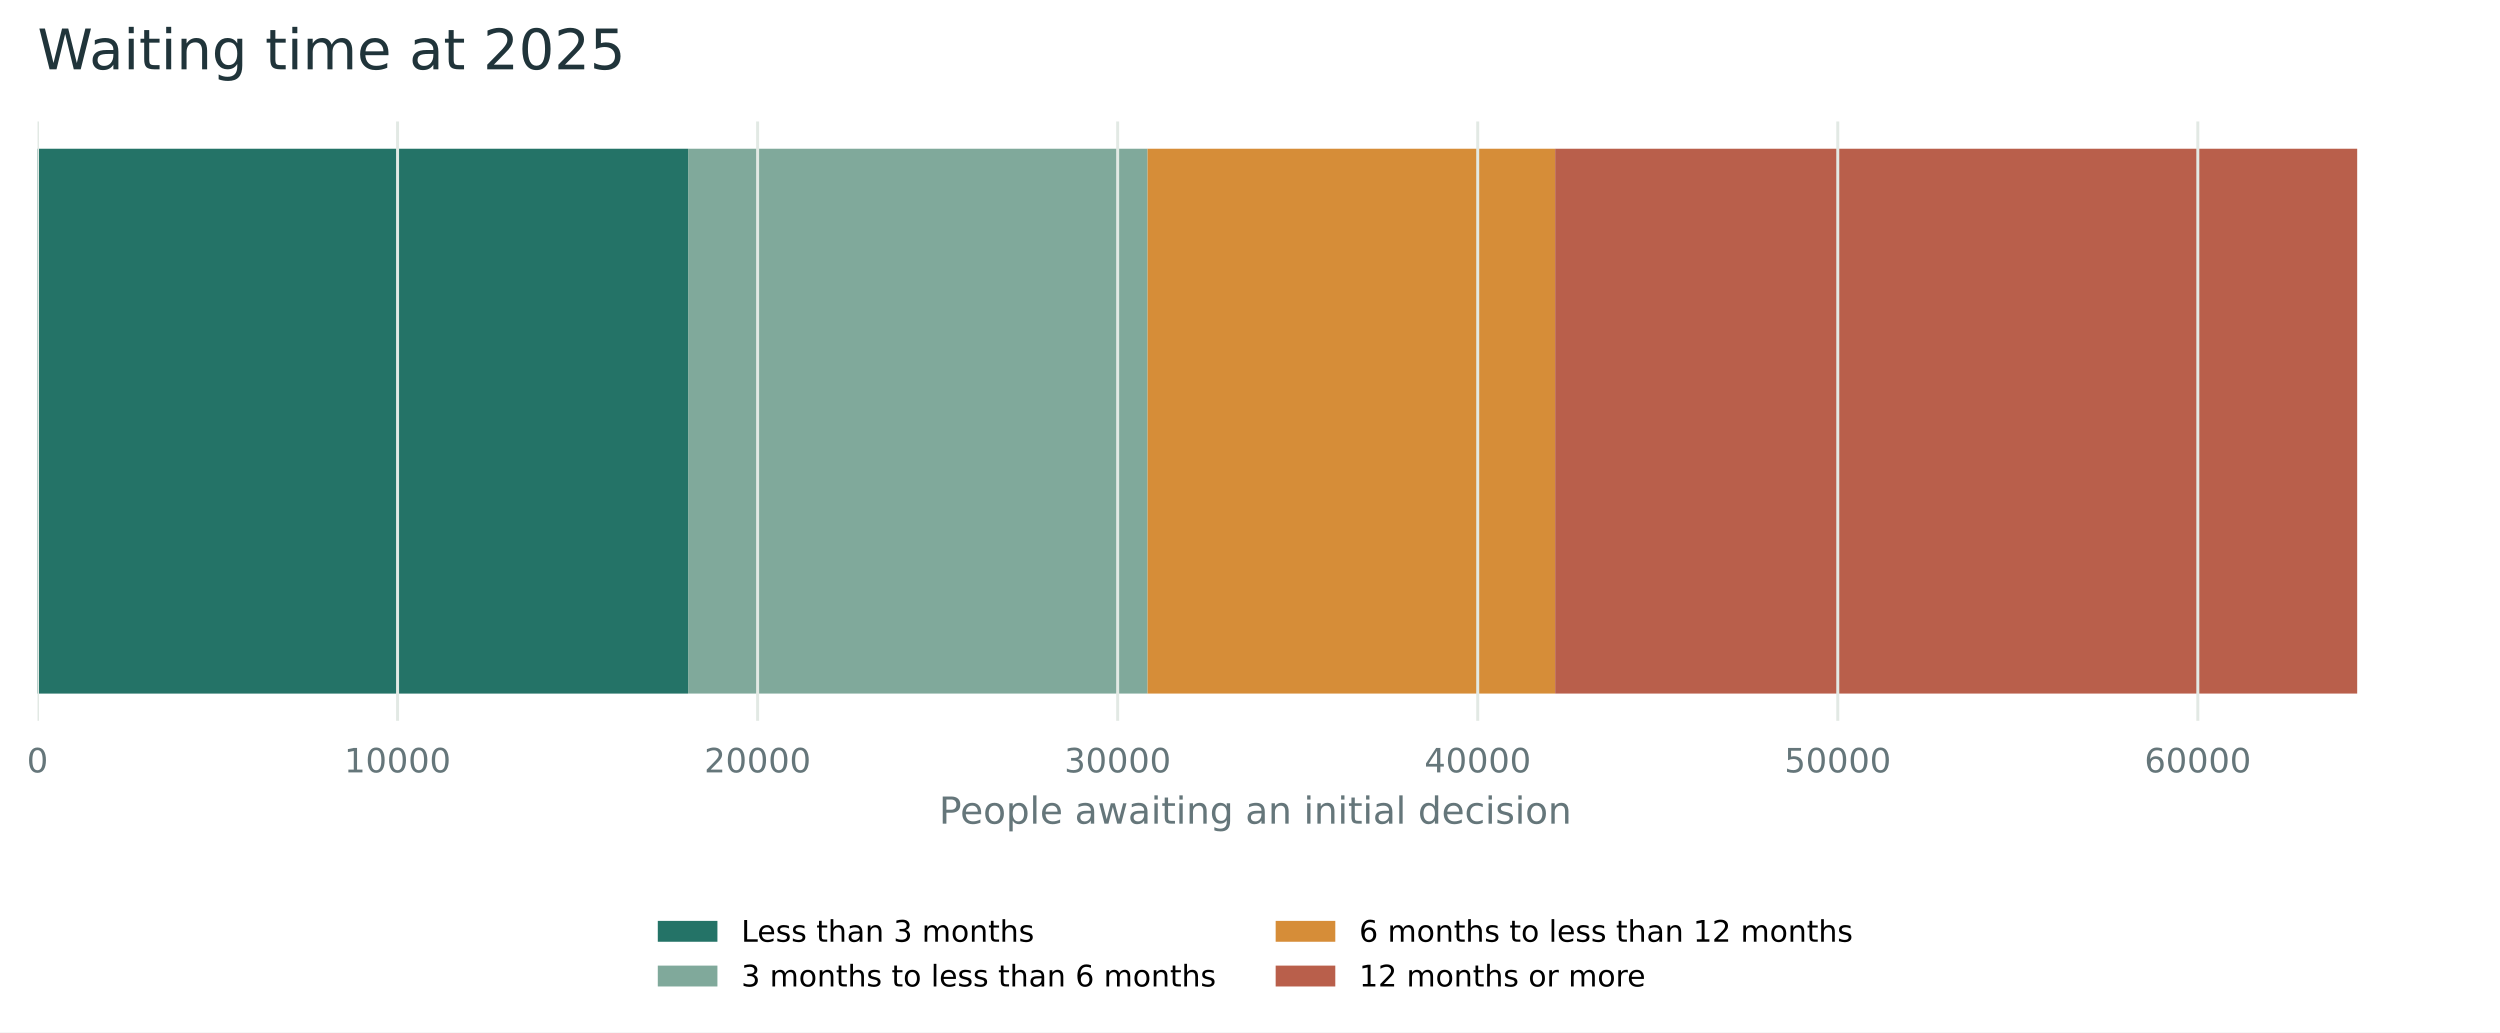
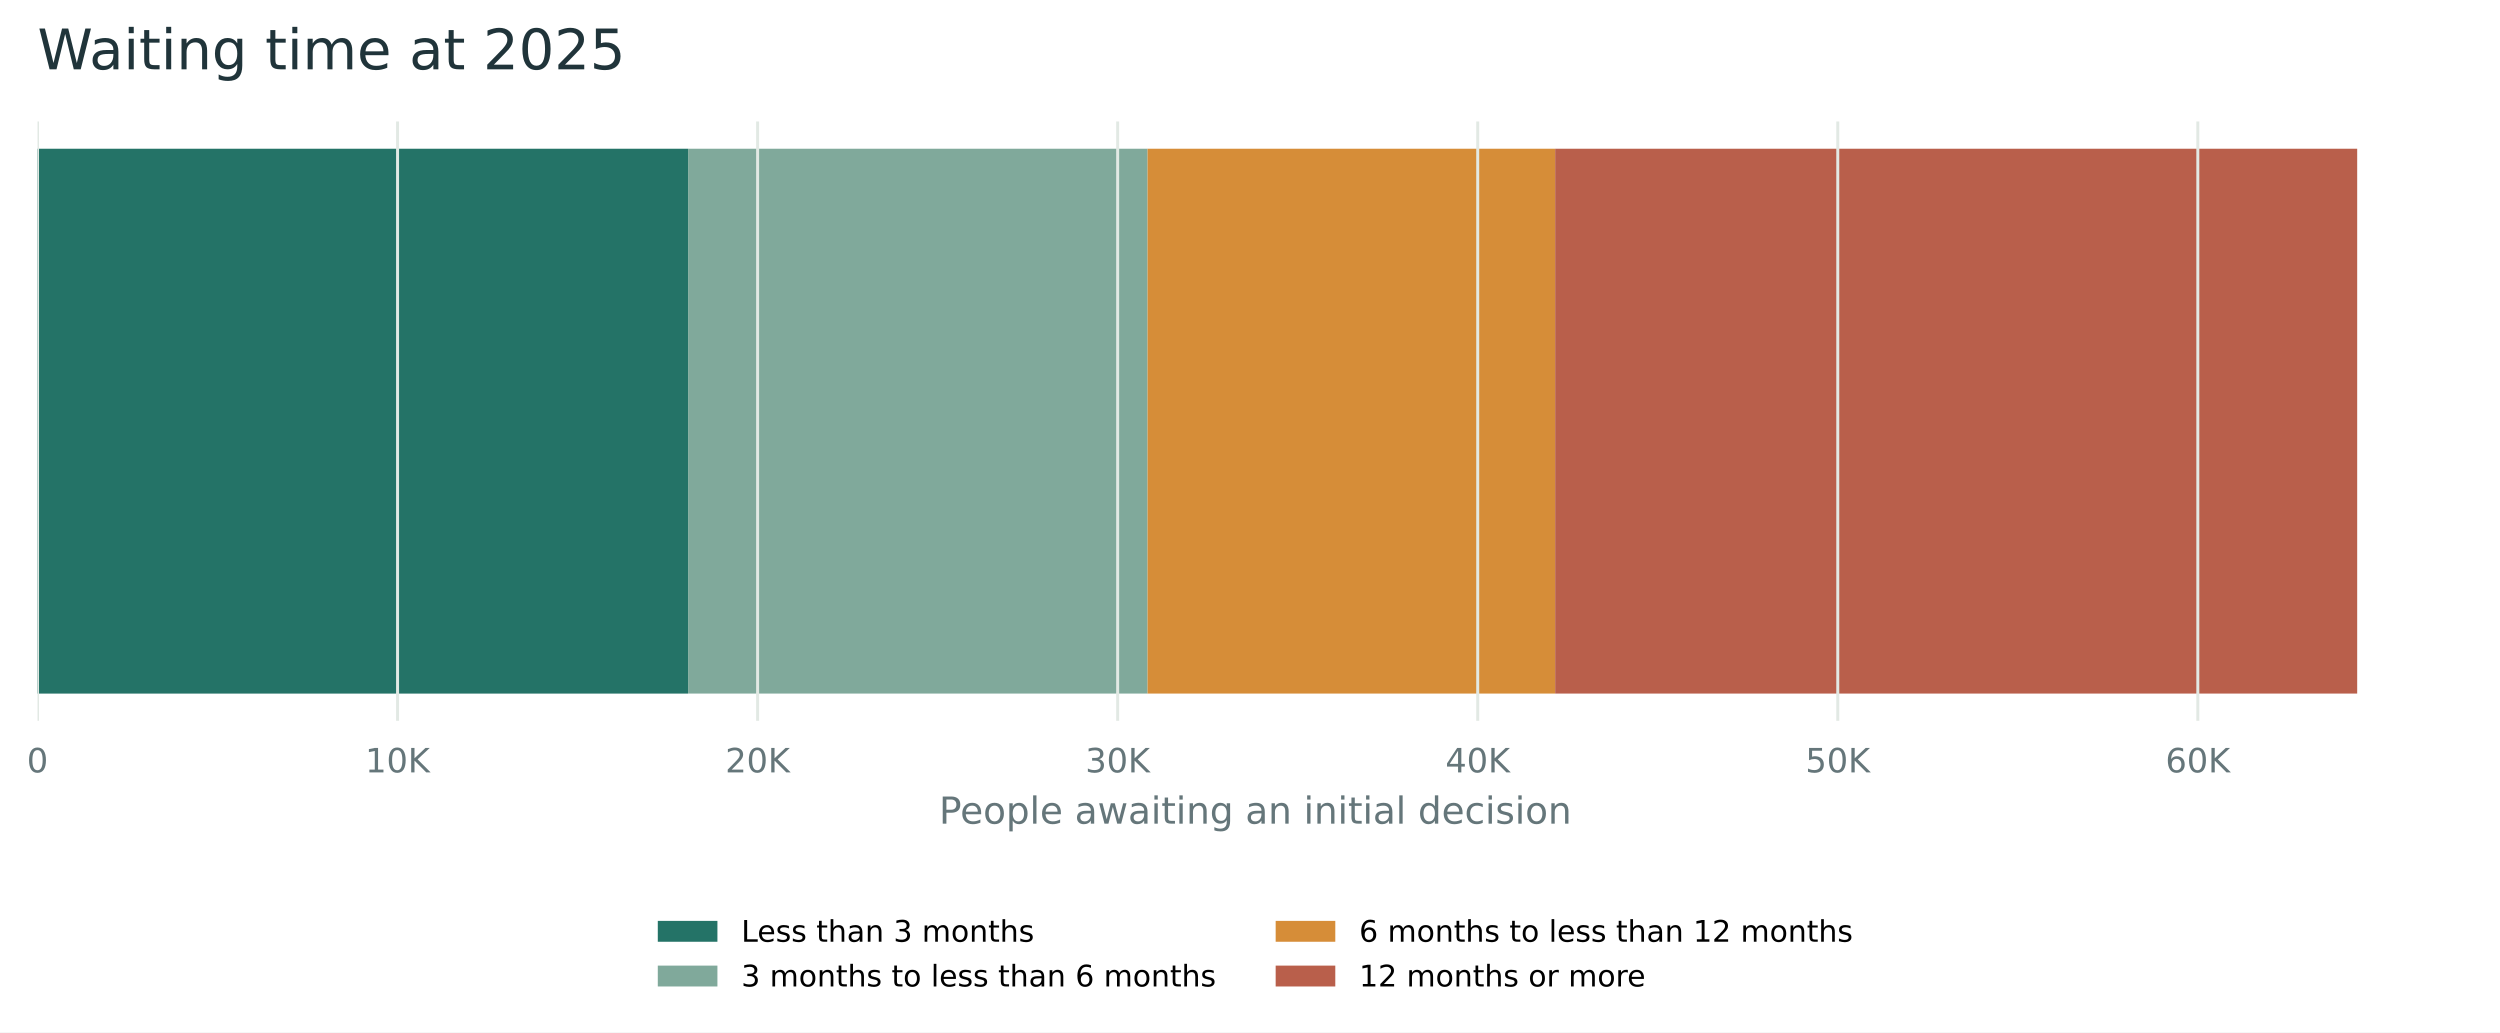
<svg xmlns="http://www.w3.org/2000/svg" xmlns:xlink="http://www.w3.org/1999/xlink" width="670.8pt" height="277.014pt" viewBox="0 0 670.8 277.014" version="1.1">
  <defs>
    <style type="text/css">*{stroke-linejoin: round; stroke-linecap: butt}</style>
  </defs>
  <g id="figure_1">
    <g id="patch_1">
-       <path d="M 0 277.014  L 670.8 277.014  L 670.8 0  L 0 0  z " style="fill: #ffffff" />
+       <path d="M 0 277.014 L 670.8 277.014 L 670.8 0 L 0 0 z " style="fill: #ffffff" />
    </g>
    <g id="axes_1">
      <g id="patch_2">
-         <path d="M 10.063 193.409  L 663.6 193.409  L 663.6 32.598  L 10.063 32.598  z " style="fill: #ffffff" />
+         <path d="M 10.063 193.409 L 663.6 193.409 L 663.6 32.598 L 10.063 32.598 z " style="fill: #ffffff" />
      </g>
      <g id="patch_3">
-         <path d="M 10.063 186.099  L 184.627 186.099  L 184.627 39.907  L 10.063 39.907  z " clip-path="url(#p5601ee9936)" style="fill: #247367" />
+         <path d="M 10.063 186.099 L 184.627 186.099 L 184.627 39.907 L 10.063 39.907 z " clip-path="url(#pbdbcab6d56)" style="fill: #247367" />
      </g>
      <g id="patch_4">
-         <path d="M 184.627 186.099  L 307.92 186.099  L 307.92 39.907  L 184.627 39.907  z " clip-path="url(#p5601ee9936)" style="fill: #80a99b" />
+         <path d="M 184.627 186.099 L 307.92 186.099 L 307.92 39.907 L 184.627 39.907 z " clip-path="url(#pbdbcab6d56)" style="fill: #80a99b" />
      </g>
      <g id="patch_5">
-         <path d="M 307.92 186.099  L 417.281 186.099  L 417.281 39.907  L 307.92 39.907  z " clip-path="url(#p5601ee9936)" style="fill: #d68d38" />
+         <path d="M 307.92 186.099 L 417.281 186.099 L 417.281 39.907 L 307.92 39.907 z " clip-path="url(#pbdbcab6d56)" style="fill: #d68d38" />
      </g>
      <g id="patch_6">
-         <path d="M 417.281 186.099  L 632.479 186.099  L 632.479 39.907  L 417.281 39.907  z " clip-path="url(#p5601ee9936)" style="fill: #b95f4b" />
+         <path d="M 417.281 186.099 L 632.479 186.099 L 632.479 39.907 L 417.281 39.907 z " clip-path="url(#pbdbcab6d56)" style="fill: #b95f4b" />
      </g>
      <g id="matplotlib.axis_1">
        <g id="xtick_1">
          <g id="line2d_1">
-             <path d="M 10.063 193.409  L 10.063 32.598  " clip-path="url(#p5601ee9936)" style="fill: none; stroke: #e2e9e4; stroke-width: 0.8; stroke-linecap: square" />
+             <path d="M 10.063 193.409 L 10.063 32.598 " clip-path="url(#pbdbcab6d56)" style="fill: none; stroke: #e2e9e4; stroke-width: 0.8; stroke-linecap: square" />
          </g>
          <g id="line2d_2" />
          <g id="text_1">
            <g style="fill: #65767a" transform="translate(7.2 207.2465) scale(0.09 -0.09)">
              <defs>
-                 <path id="DejaVuSans-13" d="M 2034 4250  Q 1547 4250 1301 3770  Q 1056 3291 1056 2328  Q 1056 1369 1301 889  Q 1547 409 2034 409  Q 2525 409 2770 889  Q 3016 1369 3016 2328  Q 3016 3291 2770 3770  Q 2525 4250 2034 4250  z M 2034 4750  Q 2819 4750 3233 4129  Q 3647 3509 3647 2328  Q 3647 1150 3233 529  Q 2819 -91 2034 -91  Q 1250 -91 836 529  Q 422 1150 422 2328  Q 422 3509 836 4129  Q 1250 4750 2034 4750  z " transform="scale(0.015625)" />
+                 <path id="DejaVuSans-13" d="M 2034 4250 Q 1547 4250 1301 3770 Q 1056 3291 1056 2328 Q 1056 1369 1301 889 Q 1547 409 2034 409 Q 2525 409 2770 889 Q 3016 1369 3016 2328 Q 3016 3291 2770 3770 Q 2525 4250 2034 4250 z M 2034 4750 Q 2819 4750 3233 4129 Q 3647 3509 3647 2328 Q 3647 1150 3233 529 Q 2819 -91 2034 -91 Q 1250 -91 836 529 Q 422 1150 422 2328 Q 422 3509 836 4129 Q 1250 4750 2034 4750 z " transform="scale(0.015625)" />
              </defs>
              <use xlink:href="#DejaVuSans-13" />
            </g>
          </g>
        </g>
        <g id="xtick_2">
          <g id="line2d_3">
-             <path d="M 106.673 193.409  L 106.673 32.598  " clip-path="url(#p5601ee9936)" style="fill: none; stroke: #e2e9e4; stroke-width: 0.8; stroke-linecap: square" />
+             <path d="M 106.673 193.409 L 106.673 32.598 " clip-path="url(#pbdbcab6d56)" style="fill: none; stroke: #e2e9e4; stroke-width: 0.8; stroke-linecap: square" />
          </g>
          <g id="line2d_4" />
          <g id="text_2">
-             <g style="fill: #65767a" transform="translate(92.35688 207.2465) scale(0.09 -0.09)">
-               <defs>
-                 <path id="DejaVuSans-14" d="M 794 531  L 1825 531  L 1825 4091  L 703 3866  L 703 4441  L 1819 4666  L 2450 4666  L 2450 531  L 3481 531  L 3481 0  L 794 0  L 794 531  z " transform="scale(0.015625)" />
+             <g style="fill: #65767a" transform="translate(97.99524 207.2465) scale(0.09 -0.09)">
+               <defs>
+                 <path id="DejaVuSans-14" d="M 794 531 L 1825 531 L 1825 4091 L 703 3866 L 703 4441 L 1819 4666 L 2450 4666 L 2450 531 L 3481 531 L 3481 0 L 794 0 L 794 531 z " transform="scale(0.015625)" />
+                 <path id="DejaVuSans-2e" d="M 628 4666 L 1259 4666 L 1259 2694 L 3353 4666 L 4166 4666 L 1850 2491 L 4331 0 L 3500 0 L 1259 2247 L 1259 0 L 628 0 L 628 4666 z " transform="scale(0.015625)" />
              </defs>
              <use xlink:href="#DejaVuSans-14" />
              <use xlink:href="#DejaVuSans-13" transform="translate(63.625 0)" />
-               <use xlink:href="#DejaVuSans-13" transform="translate(127.25 0)" />
-               <use xlink:href="#DejaVuSans-13" transform="translate(190.875 0)" />
-               <use xlink:href="#DejaVuSans-13" transform="translate(254.5 0)" />
+               <use xlink:href="#DejaVuSans-2e" transform="translate(127.25 0)" />
            </g>
          </g>
        </g>
        <g id="xtick_3">
          <g id="line2d_5">
-             <path d="M 203.282 193.409  L 203.282 32.598  " clip-path="url(#p5601ee9936)" style="fill: none; stroke: #e2e9e4; stroke-width: 0.8; stroke-linecap: square" />
+             <path d="M 203.282 193.409 L 203.282 32.598 " clip-path="url(#pbdbcab6d56)" style="fill: none; stroke: #e2e9e4; stroke-width: 0.8; stroke-linecap: square" />
          </g>
          <g id="line2d_6" />
          <g id="text_3">
-             <g style="fill: #65767a" transform="translate(188.9663 207.2465) scale(0.09 -0.09)">
-               <defs>
-                 <path id="DejaVuSans-15" d="M 1228 531  L 3431 531  L 3431 0  L 469 0  L 469 531  Q 828 903 1448 1529  Q 2069 2156 2228 2338  Q 2531 2678 2651 2914  Q 2772 3150 2772 3378  Q 2772 3750 2511 3984  Q 2250 4219 1831 4219  Q 1534 4219 1204 4116  Q 875 4013 500 3803  L 500 4441  Q 881 4594 1212 4672  Q 1544 4750 1819 4750  Q 2544 4750 2975 4387  Q 3406 4025 3406 3419  Q 3406 3131 3298 2873  Q 3191 2616 2906 2266  Q 2828 2175 2409 1742  Q 1991 1309 1228 531  z " transform="scale(0.015625)" />
+             <g style="fill: #65767a" transform="translate(194.6046 207.2465) scale(0.09 -0.09)">
+               <defs>
+                 <path id="DejaVuSans-15" d="M 1228 531 L 3431 531 L 3431 0 L 469 0 L 469 531 Q 828 903 1448 1529 Q 2069 2156 2228 2338 Q 2531 2678 2651 2914 Q 2772 3150 2772 3378 Q 2772 3750 2511 3984 Q 2250 4219 1831 4219 Q 1534 4219 1204 4116 Q 875 4013 500 3803 L 500 4441 Q 881 4594 1212 4672 Q 1544 4750 1819 4750 Q 2544 4750 2975 4387 Q 3406 4025 3406 3419 Q 3406 3131 3298 2873 Q 3191 2616 2906 2266 Q 2828 2175 2409 1742 Q 1991 1309 1228 531 z " transform="scale(0.015625)" />
              </defs>
              <use xlink:href="#DejaVuSans-15" />
              <use xlink:href="#DejaVuSans-13" transform="translate(63.625 0)" />
-               <use xlink:href="#DejaVuSans-13" transform="translate(127.25 0)" />
-               <use xlink:href="#DejaVuSans-13" transform="translate(190.875 0)" />
-               <use xlink:href="#DejaVuSans-13" transform="translate(254.5 0)" />
+               <use xlink:href="#DejaVuSans-2e" transform="translate(127.25 0)" />
            </g>
          </g>
        </g>
        <g id="xtick_4">
          <g id="line2d_7">
-             <path d="M 299.891 193.409  L 299.891 32.598  " clip-path="url(#p5601ee9936)" style="fill: none; stroke: #e2e9e4; stroke-width: 0.8; stroke-linecap: square" />
+             <path d="M 299.891 193.409 L 299.891 32.598 " clip-path="url(#pbdbcab6d56)" style="fill: none; stroke: #e2e9e4; stroke-width: 0.8; stroke-linecap: square" />
          </g>
          <g id="line2d_8" />
          <g id="text_4">
-             <g style="fill: #65767a" transform="translate(285.5757 207.2465) scale(0.09 -0.09)">
-               <defs>
-                 <path id="DejaVuSans-16" d="M 2597 2516  Q 3050 2419 3304 2112  Q 3559 1806 3559 1356  Q 3559 666 3084 287  Q 2609 -91 1734 -91  Q 1441 -91 1130 -33  Q 819 25 488 141  L 488 750  Q 750 597 1062 519  Q 1375 441 1716 441  Q 2309 441 2620 675  Q 2931 909 2931 1356  Q 2931 1769 2642 2001  Q 2353 2234 1838 2234  L 1294 2234  L 1294 2753  L 1863 2753  Q 2328 2753 2575 2939  Q 2822 3125 2822 3475  Q 2822 3834 2567 4026  Q 2313 4219 1838 4219  Q 1578 4219 1281 4162  Q 984 4106 628 3988  L 628 4550  Q 988 4650 1302 4700  Q 1616 4750 1894 4750  Q 2613 4750 3031 4423  Q 3450 4097 3450 3541  Q 3450 3153 3228 2886  Q 3006 2619 2597 2516  z " transform="scale(0.015625)" />
+             <g style="fill: #65767a" transform="translate(291.214 207.2465) scale(0.09 -0.09)">
+               <defs>
+                 <path id="DejaVuSans-16" d="M 2597 2516 Q 3050 2419 3304 2112 Q 3559 1806 3559 1356 Q 3559 666 3084 287 Q 2609 -91 1734 -91 Q 1441 -91 1130 -33 Q 819 25 488 141 L 488 750 Q 750 597 1062 519 Q 1375 441 1716 441 Q 2309 441 2620 675 Q 2931 909 2931 1356 Q 2931 1769 2642 2001 Q 2353 2234 1838 2234 L 1294 2234 L 1294 2753 L 1863 2753 Q 2328 2753 2575 2939 Q 2822 3125 2822 3475 Q 2822 3834 2567 4026 Q 2313 4219 1838 4219 Q 1578 4219 1281 4162 Q 984 4106 628 3988 L 628 4550 Q 988 4650 1302 4700 Q 1616 4750 1894 4750 Q 2613 4750 3031 4423 Q 3450 4097 3450 3541 Q 3450 3153 3228 2886 Q 3006 2619 2597 2516 z " transform="scale(0.015625)" />
              </defs>
              <use xlink:href="#DejaVuSans-16" />
              <use xlink:href="#DejaVuSans-13" transform="translate(63.625 0)" />
-               <use xlink:href="#DejaVuSans-13" transform="translate(127.25 0)" />
-               <use xlink:href="#DejaVuSans-13" transform="translate(190.875 0)" />
-               <use xlink:href="#DejaVuSans-13" transform="translate(254.5 0)" />
+               <use xlink:href="#DejaVuSans-2e" transform="translate(127.25 0)" />
            </g>
          </g>
        </g>
        <g id="xtick_5">
          <g id="line2d_9">
-             <path d="M 396.501 193.409  L 396.501 32.598  " clip-path="url(#p5601ee9936)" style="fill: none; stroke: #e2e9e4; stroke-width: 0.8; stroke-linecap: square" />
+             <path d="M 396.501 193.409 L 396.501 32.598 " clip-path="url(#pbdbcab6d56)" style="fill: none; stroke: #e2e9e4; stroke-width: 0.8; stroke-linecap: square" />
          </g>
          <g id="line2d_10" />
          <g id="text_5">
-             <g style="fill: #65767a" transform="translate(382.185 207.2465) scale(0.09 -0.09)">
-               <defs>
-                 <path id="DejaVuSans-17" d="M 2419 4116  L 825 1625  L 2419 1625  L 2419 4116  z M 2253 4666  L 3047 4666  L 3047 1625  L 3713 1625  L 3713 1100  L 3047 1100  L 3047 0  L 2419 0  L 2419 1100  L 313 1100  L 313 1709  L 2253 4666  z " transform="scale(0.015625)" />
+             <g style="fill: #65767a" transform="translate(387.8234 207.2465) scale(0.09 -0.09)">
+               <defs>
+                 <path id="DejaVuSans-17" d="M 2419 4116 L 825 1625 L 2419 1625 L 2419 4116 z M 2253 4666 L 3047 4666 L 3047 1625 L 3713 1625 L 3713 1100 L 3047 1100 L 3047 0 L 2419 0 L 2419 1100 L 313 1100 L 313 1709 L 2253 4666 z " transform="scale(0.015625)" />
              </defs>
              <use xlink:href="#DejaVuSans-17" />
              <use xlink:href="#DejaVuSans-13" transform="translate(63.625 0)" />
-               <use xlink:href="#DejaVuSans-13" transform="translate(127.25 0)" />
-               <use xlink:href="#DejaVuSans-13" transform="translate(190.875 0)" />
-               <use xlink:href="#DejaVuSans-13" transform="translate(254.5 0)" />
+               <use xlink:href="#DejaVuSans-2e" transform="translate(127.25 0)" />
            </g>
          </g>
        </g>
        <g id="xtick_6">
          <g id="line2d_11">
-             <path d="M 493.11 193.409  L 493.11 32.598  " clip-path="url(#p5601ee9936)" style="fill: none; stroke: #e2e9e4; stroke-width: 0.8; stroke-linecap: square" />
+             <path d="M 493.11 193.409 L 493.11 32.598 " clip-path="url(#pbdbcab6d56)" style="fill: none; stroke: #e2e9e4; stroke-width: 0.8; stroke-linecap: square" />
          </g>
          <g id="line2d_12" />
          <g id="text_6">
-             <g style="fill: #65767a" transform="translate(478.7944 207.2465) scale(0.09 -0.09)">
-               <defs>
-                 <path id="DejaVuSans-18" d="M 691 4666  L 3169 4666  L 3169 4134  L 1269 4134  L 1269 2991  Q 1406 3038 1543 3061  Q 1681 3084 1819 3084  Q 2600 3084 3056 2656  Q 3513 2228 3513 1497  Q 3513 744 3044 326  Q 2575 -91 1722 -91  Q 1428 -91 1123 -41  Q 819 9 494 109  L 494 744  Q 775 591 1075 516  Q 1375 441 1709 441  Q 2250 441 2565 725  Q 2881 1009 2881 1497  Q 2881 1984 2565 2268  Q 2250 2553 1709 2553  Q 1456 2553 1204 2497  Q 953 2441 691 2322  L 691 4666  z " transform="scale(0.015625)" />
+             <g style="fill: #65767a" transform="translate(484.4328 207.2465) scale(0.09 -0.09)">
+               <defs>
+                 <path id="DejaVuSans-18" d="M 691 4666 L 3169 4666 L 3169 4134 L 1269 4134 L 1269 2991 Q 1406 3038 1543 3061 Q 1681 3084 1819 3084 Q 2600 3084 3056 2656 Q 3513 2228 3513 1497 Q 3513 744 3044 326 Q 2575 -91 1722 -91 Q 1428 -91 1123 -41 Q 819 9 494 109 L 494 744 Q 775 591 1075 516 Q 1375 441 1709 441 Q 2250 441 2565 725 Q 2881 1009 2881 1497 Q 2881 1984 2565 2268 Q 2250 2553 1709 2553 Q 1456 2553 1204 2497 Q 953 2441 691 2322 L 691 4666 z " transform="scale(0.015625)" />
              </defs>
              <use xlink:href="#DejaVuSans-18" />
              <use xlink:href="#DejaVuSans-13" transform="translate(63.625 0)" />
-               <use xlink:href="#DejaVuSans-13" transform="translate(127.25 0)" />
-               <use xlink:href="#DejaVuSans-13" transform="translate(190.875 0)" />
-               <use xlink:href="#DejaVuSans-13" transform="translate(254.5 0)" />
+               <use xlink:href="#DejaVuSans-2e" transform="translate(127.25 0)" />
            </g>
          </g>
        </g>
        <g id="xtick_7">
          <g id="line2d_13">
-             <path d="M 589.719 193.409  L 589.719 32.598  " clip-path="url(#p5601ee9936)" style="fill: none; stroke: #e2e9e4; stroke-width: 0.8; stroke-linecap: square" />
+             <path d="M 589.719 193.409 L 589.719 32.598 " clip-path="url(#pbdbcab6d56)" style="fill: none; stroke: #e2e9e4; stroke-width: 0.8; stroke-linecap: square" />
          </g>
          <g id="line2d_14" />
          <g id="text_7">
-             <g style="fill: #65767a" transform="translate(575.4038 207.2465) scale(0.09 -0.09)">
-               <defs>
-                 <path id="DejaVuSans-19" d="M 2113 2584  Q 1688 2584 1439 2293  Q 1191 2003 1191 1497  Q 1191 994 1439 701  Q 1688 409 2113 409  Q 2538 409 2786 701  Q 3034 994 3034 1497  Q 3034 2003 2786 2293  Q 2538 2584 2113 2584  z M 3366 4563  L 3366 3988  Q 3128 4100 2886 4159  Q 2644 4219 2406 4219  Q 1781 4219 1451 3797  Q 1122 3375 1075 2522  Q 1259 2794 1537 2939  Q 1816 3084 2150 3084  Q 2853 3084 3261 2657  Q 3669 2231 3669 1497  Q 3669 778 3244 343  Q 2819 -91 2113 -91  Q 1303 -91 875 529  Q 447 1150 447 2328  Q 447 3434 972 4092  Q 1497 4750 2381 4750  Q 2619 4750 2861 4703  Q 3103 4656 3366 4563  z " transform="scale(0.015625)" />
+             <g style="fill: #65767a" transform="translate(581.0422 207.2465) scale(0.09 -0.09)">
+               <defs>
+                 <path id="DejaVuSans-19" d="M 2113 2584 Q 1688 2584 1439 2293 Q 1191 2003 1191 1497 Q 1191 994 1439 701 Q 1688 409 2113 409 Q 2538 409 2786 701 Q 3034 994 3034 1497 Q 3034 2003 2786 2293 Q 2538 2584 2113 2584 z M 3366 4563 L 3366 3988 Q 3128 4100 2886 4159 Q 2644 4219 2406 4219 Q 1781 4219 1451 3797 Q 1122 3375 1075 2522 Q 1259 2794 1537 2939 Q 1816 3084 2150 3084 Q 2853 3084 3261 2657 Q 3669 2231 3669 1497 Q 3669 778 3244 343 Q 2819 -91 2113 -91 Q 1303 -91 875 529 Q 447 1150 447 2328 Q 447 3434 972 4092 Q 1497 4750 2381 4750 Q 2619 4750 2861 4703 Q 3103 4656 3366 4563 z " transform="scale(0.015625)" />
              </defs>
              <use xlink:href="#DejaVuSans-19" />
              <use xlink:href="#DejaVuSans-13" transform="translate(63.625 0)" />
-               <use xlink:href="#DejaVuSans-13" transform="translate(127.25 0)" />
-               <use xlink:href="#DejaVuSans-13" transform="translate(190.875 0)" />
-               <use xlink:href="#DejaVuSans-13" transform="translate(254.5 0)" />
+               <use xlink:href="#DejaVuSans-2e" transform="translate(127.25 0)" />
            </g>
          </g>
        </g>
        <g id="text_8">
          <g style="fill: #65767a" transform="translate(251.9712 221.007) scale(0.1 -0.1)">
            <defs>
-               <path id="DejaVuSans-33" d="M 1259 4147  L 1259 2394  L 2053 2394  Q 2494 2394 2734 2622  Q 2975 2850 2975 3272  Q 2975 3691 2734 3919  Q 2494 4147 2053 4147  L 1259 4147  z M 628 4666  L 2053 4666  Q 2838 4666 3239 4311  Q 3641 3956 3641 3272  Q 3641 2581 3239 2228  Q 2838 1875 2053 1875  L 1259 1875  L 1259 0  L 628 0  L 628 4666  z " transform="scale(0.015625)" />
-               <path id="DejaVuSans-48" d="M 3597 1894  L 3597 1613  L 953 1613  Q 991 1019 1311 708  Q 1631 397 2203 397  Q 2534 397 2845 478  Q 3156 559 3463 722  L 3463 178  Q 3153 47 2828 -22  Q 2503 -91 2169 -91  Q 1331 -91 842 396  Q 353 884 353 1716  Q 353 2575 817 3079  Q 1281 3584 2069 3584  Q 2775 3584 3186 3129  Q 3597 2675 3597 1894  z M 3022 2063  Q 3016 2534 2758 2815  Q 2500 3097 2075 3097  Q 1594 3097 1305 2825  Q 1016 2553 972 2059  L 3022 2063  z " transform="scale(0.015625)" />
-               <path id="DejaVuSans-52" d="M 1959 3097  Q 1497 3097 1228 2736  Q 959 2375 959 1747  Q 959 1119 1226 758  Q 1494 397 1959 397  Q 2419 397 2687 759  Q 2956 1122 2956 1747  Q 2956 2369 2687 2733  Q 2419 3097 1959 3097  z M 1959 3584  Q 2709 3584 3137 3096  Q 3566 2609 3566 1747  Q 3566 888 3137 398  Q 2709 -91 1959 -91  Q 1206 -91 779 398  Q 353 888 353 1747  Q 353 2609 779 3096  Q 1206 3584 1959 3584  z " transform="scale(0.015625)" />
-               <path id="DejaVuSans-53" d="M 1159 525  L 1159 -1331  L 581 -1331  L 581 3500  L 1159 3500  L 1159 2969  Q 1341 3281 1617 3432  Q 1894 3584 2278 3584  Q 2916 3584 3314 3078  Q 3713 2572 3713 1747  Q 3713 922 3314 415  Q 2916 -91 2278 -91  Q 1894 -91 1617 61  Q 1341 213 1159 525  z M 3116 1747  Q 3116 2381 2855 2742  Q 2594 3103 2138 3103  Q 1681 3103 1420 2742  Q 1159 2381 1159 1747  Q 1159 1113 1420 752  Q 1681 391 2138 391  Q 2594 391 2855 752  Q 3116 1113 3116 1747  z " transform="scale(0.015625)" />
-               <path id="DejaVuSans-4f" d="M 603 4863  L 1178 4863  L 1178 0  L 603 0  L 603 4863  z " transform="scale(0.015625)" />
+               <path id="DejaVuSans-33" d="M 1259 4147 L 1259 2394 L 2053 2394 Q 2494 2394 2734 2622 Q 2975 2850 2975 3272 Q 2975 3691 2734 3919 Q 2494 4147 2053 4147 L 1259 4147 z M 628 4666 L 2053 4666 Q 2838 4666 3239 4311 Q 3641 3956 3641 3272 Q 3641 2581 3239 2228 Q 2838 1875 2053 1875 L 1259 1875 L 1259 0 L 628 0 L 628 4666 z " transform="scale(0.015625)" />
+               <path id="DejaVuSans-48" d="M 3597 1894 L 3597 1613 L 953 1613 Q 991 1019 1311 708 Q 1631 397 2203 397 Q 2534 397 2845 478 Q 3156 559 3463 722 L 3463 178 Q 3153 47 2828 -22 Q 2503 -91 2169 -91 Q 1331 -91 842 396 Q 353 884 353 1716 Q 353 2575 817 3079 Q 1281 3584 2069 3584 Q 2775 3584 3186 3129 Q 3597 2675 3597 1894 z M 3022 2063 Q 3016 2534 2758 2815 Q 2500 3097 2075 3097 Q 1594 3097 1305 2825 Q 1016 2553 972 2059 L 3022 2063 z " transform="scale(0.015625)" />
+               <path id="DejaVuSans-52" d="M 1959 3097 Q 1497 3097 1228 2736 Q 959 2375 959 1747 Q 959 1119 1226 758 Q 1494 397 1959 397 Q 2419 397 2687 759 Q 2956 1122 2956 1747 Q 2956 2369 2687 2733 Q 2419 3097 1959 3097 z M 1959 3584 Q 2709 3584 3137 3096 Q 3566 2609 3566 1747 Q 3566 888 3137 398 Q 2709 -91 1959 -91 Q 1206 -91 779 398 Q 353 888 353 1747 Q 353 2609 779 3096 Q 1206 3584 1959 3584 z " transform="scale(0.015625)" />
+               <path id="DejaVuSans-53" d="M 1159 525 L 1159 -1331 L 581 -1331 L 581 3500 L 1159 3500 L 1159 2969 Q 1341 3281 1617 3432 Q 1894 3584 2278 3584 Q 2916 3584 3314 3078 Q 3713 2572 3713 1747 Q 3713 922 3314 415 Q 2916 -91 2278 -91 Q 1894 -91 1617 61 Q 1341 213 1159 525 z M 3116 1747 Q 3116 2381 2855 2742 Q 2594 3103 2138 3103 Q 1681 3103 1420 2742 Q 1159 2381 1159 1747 Q 1159 1113 1420 752 Q 1681 391 2138 391 Q 2594 391 2855 752 Q 3116 1113 3116 1747 z " transform="scale(0.015625)" />
+               <path id="DejaVuSans-4f" d="M 603 4863 L 1178 4863 L 1178 0 L 603 0 L 603 4863 z " transform="scale(0.015625)" />
              <path id="DejaVuSans-3" transform="scale(0.015625)" />
-               <path id="DejaVuSans-44" d="M 2194 1759  Q 1497 1759 1228 1600  Q 959 1441 959 1056  Q 959 750 1161 570  Q 1363 391 1709 391  Q 2188 391 2477 730  Q 2766 1069 2766 1631  L 2766 1759  L 2194 1759  z M 3341 1997  L 3341 0  L 2766 0  L 2766 531  Q 2569 213 2275 61  Q 1981 -91 1556 -91  Q 1019 -91 701 211  Q 384 513 384 1019  Q 384 1609 779 1909  Q 1175 2209 1959 2209  L 2766 2209  L 2766 2266  Q 2766 2663 2505 2880  Q 2244 3097 1772 3097  Q 1472 3097 1187 3025  Q 903 2953 641 2809  L 641 3341  Q 956 3463 1253 3523  Q 1550 3584 1831 3584  Q 2591 3584 2966 3190  Q 3341 2797 3341 1997  z " transform="scale(0.015625)" />
-               <path id="DejaVuSans-5a" d="M 269 3500  L 844 3500  L 1563 769  L 2278 3500  L 2956 3500  L 3675 769  L 4391 3500  L 4966 3500  L 4050 0  L 3372 0  L 2619 2869  L 1863 0  L 1184 0  L 269 3500  z " transform="scale(0.015625)" />
-               <path id="DejaVuSans-4c" d="M 603 3500  L 1178 3500  L 1178 0  L 603 0  L 603 3500  z M 603 4863  L 1178 4863  L 1178 4134  L 603 4134  L 603 4863  z " transform="scale(0.015625)" />
-               <path id="DejaVuSans-57" d="M 1172 4494  L 1172 3500  L 2356 3500  L 2356 3053  L 1172 3053  L 1172 1153  Q 1172 725 1289 603  Q 1406 481 1766 481  L 2356 481  L 2356 0  L 1766 0  Q 1100 0 847 248  Q 594 497 594 1153  L 594 3053  L 172 3053  L 172 3500  L 594 3500  L 594 4494  L 1172 4494  z " transform="scale(0.015625)" />
-               <path id="DejaVuSans-51" d="M 3513 2113  L 3513 0  L 2938 0  L 2938 2094  Q 2938 2591 2744 2837  Q 2550 3084 2163 3084  Q 1697 3084 1428 2787  Q 1159 2491 1159 1978  L 1159 0  L 581 0  L 581 3500  L 1159 3500  L 1159 2956  Q 1366 3272 1645 3428  Q 1925 3584 2291 3584  Q 2894 3584 3203 3211  Q 3513 2838 3513 2113  z " transform="scale(0.015625)" />
-               <path id="DejaVuSans-4a" d="M 2906 1791  Q 2906 2416 2648 2759  Q 2391 3103 1925 3103  Q 1463 3103 1205 2759  Q 947 2416 947 1791  Q 947 1169 1205 825  Q 1463 481 1925 481  Q 2391 481 2648 825  Q 2906 1169 2906 1791  z M 3481 434  Q 3481 -459 3084 -895  Q 2688 -1331 1869 -1331  Q 1566 -1331 1297 -1286  Q 1028 -1241 775 -1147  L 775 -588  Q 1028 -725 1275 -790  Q 1522 -856 1778 -856  Q 2344 -856 2625 -561  Q 2906 -266 2906 331  L 2906 616  Q 2728 306 2450 153  Q 2172 0 1784 0  Q 1141 0 747 490  Q 353 981 353 1791  Q 353 2603 747 3093  Q 1141 3584 1784 3584  Q 2172 3584 2450 3431  Q 2728 3278 2906 2969  L 2906 3500  L 3481 3500  L 3481 434  z " transform="scale(0.015625)" />
-               <path id="DejaVuSans-47" d="M 2906 2969  L 2906 4863  L 3481 4863  L 3481 0  L 2906 0  L 2906 525  Q 2725 213 2448 61  Q 2172 -91 1784 -91  Q 1150 -91 751 415  Q 353 922 353 1747  Q 353 2572 751 3078  Q 1150 3584 1784 3584  Q 2172 3584 2448 3432  Q 2725 3281 2906 2969  z M 947 1747  Q 947 1113 1208 752  Q 1469 391 1925 391  Q 2381 391 2643 752  Q 2906 1113 2906 1747  Q 2906 2381 2643 2742  Q 2381 3103 1925 3103  Q 1469 3103 1208 2742  Q 947 2381 947 1747  z " transform="scale(0.015625)" />
-               <path id="DejaVuSans-46" d="M 3122 3366  L 3122 2828  Q 2878 2963 2633 3030  Q 2388 3097 2138 3097  Q 1578 3097 1268 2742  Q 959 2388 959 1747  Q 959 1106 1268 751  Q 1578 397 2138 397  Q 2388 397 2633 464  Q 2878 531 3122 666  L 3122 134  Q 2881 22 2623 -34  Q 2366 -91 2075 -91  Q 1284 -91 818 406  Q 353 903 353 1747  Q 353 2603 823 3093  Q 1294 3584 2113 3584  Q 2378 3584 2631 3529  Q 2884 3475 3122 3366  z " transform="scale(0.015625)" />
-               <path id="DejaVuSans-56" d="M 2834 3397  L 2834 2853  Q 2591 2978 2328 3040  Q 2066 3103 1784 3103  Q 1356 3103 1142 2972  Q 928 2841 928 2578  Q 928 2378 1081 2264  Q 1234 2150 1697 2047  L 1894 2003  Q 2506 1872 2764 1633  Q 3022 1394 3022 966  Q 3022 478 2636 193  Q 2250 -91 1575 -91  Q 1294 -91 989 -36  Q 684 19 347 128  L 347 722  Q 666 556 975 473  Q 1284 391 1588 391  Q 1994 391 2212 530  Q 2431 669 2431 922  Q 2431 1156 2273 1281  Q 2116 1406 1581 1522  L 1381 1569  Q 847 1681 609 1914  Q 372 2147 372 2553  Q 372 3047 722 3315  Q 1072 3584 1716 3584  Q 2034 3584 2315 3537  Q 2597 3491 2834 3397  z " transform="scale(0.015625)" />
+               <path id="DejaVuSans-44" d="M 2194 1759 Q 1497 1759 1228 1600 Q 959 1441 959 1056 Q 959 750 1161 570 Q 1363 391 1709 391 Q 2188 391 2477 730 Q 2766 1069 2766 1631 L 2766 1759 L 2194 1759 z M 3341 1997 L 3341 0 L 2766 0 L 2766 531 Q 2569 213 2275 61 Q 1981 -91 1556 -91 Q 1019 -91 701 211 Q 384 513 384 1019 Q 384 1609 779 1909 Q 1175 2209 1959 2209 L 2766 2209 L 2766 2266 Q 2766 2663 2505 2880 Q 2244 3097 1772 3097 Q 1472 3097 1187 3025 Q 903 2953 641 2809 L 641 3341 Q 956 3463 1253 3523 Q 1550 3584 1831 3584 Q 2591 3584 2966 3190 Q 3341 2797 3341 1997 z " transform="scale(0.015625)" />
+               <path id="DejaVuSans-5a" d="M 269 3500 L 844 3500 L 1563 769 L 2278 3500 L 2956 3500 L 3675 769 L 4391 3500 L 4966 3500 L 4050 0 L 3372 0 L 2619 2869 L 1863 0 L 1184 0 L 269 3500 z " transform="scale(0.015625)" />
+               <path id="DejaVuSans-4c" d="M 603 3500 L 1178 3500 L 1178 0 L 603 0 L 603 3500 z M 603 4863 L 1178 4863 L 1178 4134 L 603 4134 L 603 4863 z " transform="scale(0.015625)" />
+               <path id="DejaVuSans-57" d="M 1172 4494 L 1172 3500 L 2356 3500 L 2356 3053 L 1172 3053 L 1172 1153 Q 1172 725 1289 603 Q 1406 481 1766 481 L 2356 481 L 2356 0 L 1766 0 Q 1100 0 847 248 Q 594 497 594 1153 L 594 3053 L 172 3053 L 172 3500 L 594 3500 L 594 4494 L 1172 4494 z " transform="scale(0.015625)" />
+               <path id="DejaVuSans-51" d="M 3513 2113 L 3513 0 L 2938 0 L 2938 2094 Q 2938 2591 2744 2837 Q 2550 3084 2163 3084 Q 1697 3084 1428 2787 Q 1159 2491 1159 1978 L 1159 0 L 581 0 L 581 3500 L 1159 3500 L 1159 2956 Q 1366 3272 1645 3428 Q 1925 3584 2291 3584 Q 2894 3584 3203 3211 Q 3513 2838 3513 2113 z " transform="scale(0.015625)" />
+               <path id="DejaVuSans-4a" d="M 2906 1791 Q 2906 2416 2648 2759 Q 2391 3103 1925 3103 Q 1463 3103 1205 2759 Q 947 2416 947 1791 Q 947 1169 1205 825 Q 1463 481 1925 481 Q 2391 481 2648 825 Q 2906 1169 2906 1791 z M 3481 434 Q 3481 -459 3084 -895 Q 2688 -1331 1869 -1331 Q 1566 -1331 1297 -1286 Q 1028 -1241 775 -1147 L 775 -588 Q 1028 -725 1275 -790 Q 1522 -856 1778 -856 Q 2344 -856 2625 -561 Q 2906 -266 2906 331 L 2906 616 Q 2728 306 2450 153 Q 2172 0 1784 0 Q 1141 0 747 490 Q 353 981 353 1791 Q 353 2603 747 3093 Q 1141 3584 1784 3584 Q 2172 3584 2450 3431 Q 2728 3278 2906 2969 L 2906 3500 L 3481 3500 L 3481 434 z " transform="scale(0.015625)" />
+               <path id="DejaVuSans-47" d="M 2906 2969 L 2906 4863 L 3481 4863 L 3481 0 L 2906 0 L 2906 525 Q 2725 213 2448 61 Q 2172 -91 1784 -91 Q 1150 -91 751 415 Q 353 922 353 1747 Q 353 2572 751 3078 Q 1150 3584 1784 3584 Q 2172 3584 2448 3432 Q 2725 3281 2906 2969 z M 947 1747 Q 947 1113 1208 752 Q 1469 391 1925 391 Q 2381 391 2643 752 Q 2906 1113 2906 1747 Q 2906 2381 2643 2742 Q 2381 3103 1925 3103 Q 1469 3103 1208 2742 Q 947 2381 947 1747 z " transform="scale(0.015625)" />
+               <path id="DejaVuSans-46" d="M 3122 3366 L 3122 2828 Q 2878 2963 2633 3030 Q 2388 3097 2138 3097 Q 1578 3097 1268 2742 Q 959 2388 959 1747 Q 959 1106 1268 751 Q 1578 397 2138 397 Q 2388 397 2633 464 Q 2878 531 3122 666 L 3122 134 Q 2881 22 2623 -34 Q 2366 -91 2075 -91 Q 1284 -91 818 406 Q 353 903 353 1747 Q 353 2603 823 3093 Q 1294 3584 2113 3584 Q 2378 3584 2631 3529 Q 2884 3475 3122 3366 z " transform="scale(0.015625)" />
+               <path id="DejaVuSans-56" d="M 2834 3397 L 2834 2853 Q 2591 2978 2328 3040 Q 2066 3103 1784 3103 Q 1356 3103 1142 2972 Q 928 2841 928 2578 Q 928 2378 1081 2264 Q 1234 2150 1697 2047 L 1894 2003 Q 2506 1872 2764 1633 Q 3022 1394 3022 966 Q 3022 478 2636 193 Q 2250 -91 1575 -91 Q 1294 -91 989 -36 Q 684 19 347 128 L 347 722 Q 666 556 975 473 Q 1284 391 1588 391 Q 1994 391 2212 530 Q 2431 669 2431 922 Q 2431 1156 2273 1281 Q 2116 1406 1581 1522 L 1381 1569 Q 847 1681 609 1914 Q 372 2147 372 2553 Q 372 3047 722 3315 Q 1072 3584 1716 3584 Q 2034 3584 2315 3537 Q 2597 3491 2834 3397 z " transform="scale(0.015625)" />
            </defs>
            <use xlink:href="#DejaVuSans-33" />
            <use xlink:href="#DejaVuSans-48" transform="translate(56.73438 0)" />
            <use xlink:href="#DejaVuSans-52" transform="translate(118.2656 0)" />
            <use xlink:href="#DejaVuSans-53" transform="translate(179.4531 0)" />
            <use xlink:href="#DejaVuSans-4f" transform="translate(242.9375 0)" />
            <use xlink:href="#DejaVuSans-48" transform="translate(270.7188 0)" />
            <use xlink:href="#DejaVuSans-3" transform="translate(332.25 0)" />
            <use xlink:href="#DejaVuSans-44" transform="translate(364.0312 0)" />
            <use xlink:href="#DejaVuSans-5a" transform="translate(425.3125 0)" />
            <use xlink:href="#DejaVuSans-44" transform="translate(507.0938 0)" />
            <use xlink:href="#DejaVuSans-4c" transform="translate(568.375 0)" />
            <use xlink:href="#DejaVuSans-57" transform="translate(596.1562 0)" />
            <use xlink:href="#DejaVuSans-4c" transform="translate(635.3594 0)" />
            <use xlink:href="#DejaVuSans-51" transform="translate(663.1406 0)" />
            <use xlink:href="#DejaVuSans-4a" transform="translate(726.5156 0)" />
            <use xlink:href="#DejaVuSans-3" transform="translate(790 0)" />
            <use xlink:href="#DejaVuSans-44" transform="translate(821.7812 0)" />
            <use xlink:href="#DejaVuSans-51" transform="translate(883.0625 0)" />
            <use xlink:href="#DejaVuSans-3" transform="translate(946.4375 0)" />
            <use xlink:href="#DejaVuSans-4c" transform="translate(978.2188 0)" />
            <use xlink:href="#DejaVuSans-51" transform="translate(1006 0)" />
            <use xlink:href="#DejaVuSans-4c" transform="translate(1069.375 0)" />
            <use xlink:href="#DejaVuSans-57" transform="translate(1097.156 0)" />
            <use xlink:href="#DejaVuSans-4c" transform="translate(1136.359 0)" />
            <use xlink:href="#DejaVuSans-44" transform="translate(1164.141 0)" />
            <use xlink:href="#DejaVuSans-4f" transform="translate(1225.422 0)" />
            <use xlink:href="#DejaVuSans-3" transform="translate(1253.203 0)" />
            <use xlink:href="#DejaVuSans-47" transform="translate(1284.984 0)" />
            <use xlink:href="#DejaVuSans-48" transform="translate(1348.469 0)" />
            <use xlink:href="#DejaVuSans-46" transform="translate(1410 0)" />
            <use xlink:href="#DejaVuSans-4c" transform="translate(1464.984 0)" />
            <use xlink:href="#DejaVuSans-56" transform="translate(1492.766 0)" />
            <use xlink:href="#DejaVuSans-4c" transform="translate(1544.859 0)" />
            <use xlink:href="#DejaVuSans-52" transform="translate(1572.641 0)" />
            <use xlink:href="#DejaVuSans-51" transform="translate(1633.828 0)" />
          </g>
        </g>
      </g>
      <g id="matplotlib.axis_2" />
      <g id="text_9">
        <g style="fill: #20343a" transform="translate(10.06312 18.59766) scale(0.15 -0.15)">
          <defs>
-             <path id="DejaVuSans-3a" d="M 213 4666  L 850 4666  L 1831 722  L 2809 4666  L 3519 4666  L 4500 722  L 5478 4666  L 6119 4666  L 4947 0  L 4153 0  L 3169 4050  L 2175 0  L 1381 0  L 213 4666  z " transform="scale(0.015625)" />
-             <path id="DejaVuSans-50" d="M 3328 2828  Q 3544 3216 3844 3400  Q 4144 3584 4550 3584  Q 5097 3584 5394 3201  Q 5691 2819 5691 2113  L 5691 0  L 5113 0  L 5113 2094  Q 5113 2597 4934 2840  Q 4756 3084 4391 3084  Q 3944 3084 3684 2787  Q 3425 2491 3425 1978  L 3425 0  L 2847 0  L 2847 2094  Q 2847 2600 2669 2842  Q 2491 3084 2119 3084  Q 1678 3084 1418 2786  Q 1159 2488 1159 1978  L 1159 0  L 581 0  L 581 3500  L 1159 3500  L 1159 2956  Q 1356 3278 1631 3431  Q 1906 3584 2284 3584  Q 2666 3584 2933 3390  Q 3200 3197 3328 2828  z " transform="scale(0.015625)" />
+             <path id="DejaVuSans-3a" d="M 213 4666 L 850 4666 L 1831 722 L 2809 4666 L 3519 4666 L 4500 722 L 5478 4666 L 6119 4666 L 4947 0 L 4153 0 L 3169 4050 L 2175 0 L 1381 0 L 213 4666 z " transform="scale(0.015625)" />
+             <path id="DejaVuSans-50" d="M 3328 2828 Q 3544 3216 3844 3400 Q 4144 3584 4550 3584 Q 5097 3584 5394 3201 Q 5691 2819 5691 2113 L 5691 0 L 5113 0 L 5113 2094 Q 5113 2597 4934 2840 Q 4756 3084 4391 3084 Q 3944 3084 3684 2787 Q 3425 2491 3425 1978 L 3425 0 L 2847 0 L 2847 2094 Q 2847 2600 2669 2842 Q 2491 3084 2119 3084 Q 1678 3084 1418 2786 Q 1159 2488 1159 1978 L 1159 0 L 581 0 L 581 3500 L 1159 3500 L 1159 2956 Q 1356 3278 1631 3431 Q 1906 3584 2284 3584 Q 2666 3584 2933 3390 Q 3200 3197 3328 2828 z " transform="scale(0.015625)" />
          </defs>
          <use xlink:href="#DejaVuSans-3a" />
          <use xlink:href="#DejaVuSans-44" transform="translate(92.48438 0)" />
          <use xlink:href="#DejaVuSans-4c" transform="translate(153.7656 0)" />
          <use xlink:href="#DejaVuSans-57" transform="translate(181.5469 0)" />
          <use xlink:href="#DejaVuSans-4c" transform="translate(220.75 0)" />
          <use xlink:href="#DejaVuSans-51" transform="translate(248.5312 0)" />
          <use xlink:href="#DejaVuSans-4a" transform="translate(311.9062 0)" />
          <use xlink:href="#DejaVuSans-3" transform="translate(375.3906 0)" />
          <use xlink:href="#DejaVuSans-57" transform="translate(407.1719 0)" />
          <use xlink:href="#DejaVuSans-4c" transform="translate(446.375 0)" />
          <use xlink:href="#DejaVuSans-50" transform="translate(474.1562 0)" />
          <use xlink:href="#DejaVuSans-48" transform="translate(571.5625 0)" />
          <use xlink:href="#DejaVuSans-3" transform="translate(633.0938 0)" />
          <use xlink:href="#DejaVuSans-44" transform="translate(664.875 0)" />
          <use xlink:href="#DejaVuSans-57" transform="translate(726.1562 0)" />
          <use xlink:href="#DejaVuSans-3" transform="translate(765.3594 0)" />
          <use xlink:href="#DejaVuSans-15" transform="translate(797.1406 0)" />
          <use xlink:href="#DejaVuSans-13" transform="translate(860.7656 0)" />
          <use xlink:href="#DejaVuSans-15" transform="translate(924.3906 0)" />
          <use xlink:href="#DejaVuSans-18" transform="translate(988.0156 0)" />
        </g>
      </g>
      <g id="legend_1">
        <g id="patch_7">
-           <path d="M 176.499 252.692  L 192.499 252.692  L 192.499 247.092  L 176.499 247.092  z " style="fill: #247367" />
+           <path d="M 176.499 252.692 L 192.499 252.692 L 192.499 247.092 L 176.499 247.092 z " style="fill: #247367" />
        </g>
        <g id="text_10">
          <g transform="translate(198.8988 252.6916) scale(0.08 -0.08)">
            <defs>
-               <path id="DejaVuSans-2f" d="M 628 4666  L 1259 4666  L 1259 531  L 3531 531  L 3531 0  L 628 0  L 628 4666  z " transform="scale(0.015625)" />
-               <path id="DejaVuSans-4b" d="M 3513 2113  L 3513 0  L 2938 0  L 2938 2094  Q 2938 2591 2744 2837  Q 2550 3084 2163 3084  Q 1697 3084 1428 2787  Q 1159 2491 1159 1978  L 1159 0  L 581 0  L 581 4863  L 1159 4863  L 1159 2956  Q 1366 3272 1645 3428  Q 1925 3584 2291 3584  Q 2894 3584 3203 3211  Q 3513 2838 3513 2113  z " transform="scale(0.015625)" />
+               <path id="DejaVuSans-2f" d="M 628 4666 L 1259 4666 L 1259 531 L 3531 531 L 3531 0 L 628 0 L 628 4666 z " transform="scale(0.015625)" />
+               <path id="DejaVuSans-4b" d="M 3513 2113 L 3513 0 L 2938 0 L 2938 2094 Q 2938 2591 2744 2837 Q 2550 3084 2163 3084 Q 1697 3084 1428 2787 Q 1159 2491 1159 1978 L 1159 0 L 581 0 L 581 4863 L 1159 4863 L 1159 2956 Q 1366 3272 1645 3428 Q 1925 3584 2291 3584 Q 2894 3584 3203 3211 Q 3513 2838 3513 2113 z " transform="scale(0.015625)" />
            </defs>
            <use xlink:href="#DejaVuSans-2f" />
            <use xlink:href="#DejaVuSans-48" transform="translate(53.96875 0)" />
            <use xlink:href="#DejaVuSans-56" transform="translate(115.5 0)" />
            <use xlink:href="#DejaVuSans-56" transform="translate(167.5938 0)" />
            <use xlink:href="#DejaVuSans-3" transform="translate(219.6875 0)" />
            <use xlink:href="#DejaVuSans-57" transform="translate(251.4688 0)" />
            <use xlink:href="#DejaVuSans-4b" transform="translate(290.6719 0)" />
            <use xlink:href="#DejaVuSans-44" transform="translate(354.0469 0)" />
            <use xlink:href="#DejaVuSans-51" transform="translate(415.3281 0)" />
            <use xlink:href="#DejaVuSans-3" transform="translate(478.7031 0)" />
            <use xlink:href="#DejaVuSans-16" transform="translate(510.4844 0)" />
            <use xlink:href="#DejaVuSans-3" transform="translate(574.1094 0)" />
            <use xlink:href="#DejaVuSans-50" transform="translate(605.8906 0)" />
            <use xlink:href="#DejaVuSans-52" transform="translate(703.2969 0)" />
            <use xlink:href="#DejaVuSans-51" transform="translate(764.4844 0)" />
            <use xlink:href="#DejaVuSans-57" transform="translate(827.8594 0)" />
            <use xlink:href="#DejaVuSans-4b" transform="translate(867.0625 0)" />
            <use xlink:href="#DejaVuSans-56" transform="translate(930.4375 0)" />
          </g>
        </g>
        <g id="patch_8">
-           <path d="M 176.499 264.692  L 192.499 264.692  L 192.499 259.092  L 176.499 259.092  z " style="fill: #80a99b" />
+           <path d="M 176.499 264.692 L 192.499 264.692 L 192.499 259.092 L 176.499 259.092 z " style="fill: #80a99b" />
        </g>
        <g id="text_11">
          <g transform="translate(198.8988 264.6922) scale(0.08 -0.08)">
            <use xlink:href="#DejaVuSans-16" />
            <use xlink:href="#DejaVuSans-3" transform="translate(63.625 0)" />
            <use xlink:href="#DejaVuSans-50" transform="translate(95.40625 0)" />
            <use xlink:href="#DejaVuSans-52" transform="translate(192.8125 0)" />
            <use xlink:href="#DejaVuSans-51" transform="translate(254 0)" />
            <use xlink:href="#DejaVuSans-57" transform="translate(317.375 0)" />
            <use xlink:href="#DejaVuSans-4b" transform="translate(356.5781 0)" />
            <use xlink:href="#DejaVuSans-56" transform="translate(419.9531 0)" />
            <use xlink:href="#DejaVuSans-3" transform="translate(472.0469 0)" />
            <use xlink:href="#DejaVuSans-57" transform="translate(503.8281 0)" />
            <use xlink:href="#DejaVuSans-52" transform="translate(543.0312 0)" />
            <use xlink:href="#DejaVuSans-3" transform="translate(604.2188 0)" />
            <use xlink:href="#DejaVuSans-4f" transform="translate(636 0)" />
            <use xlink:href="#DejaVuSans-48" transform="translate(663.7812 0)" />
            <use xlink:href="#DejaVuSans-56" transform="translate(725.3125 0)" />
            <use xlink:href="#DejaVuSans-56" transform="translate(777.4062 0)" />
            <use xlink:href="#DejaVuSans-3" transform="translate(829.5 0)" />
            <use xlink:href="#DejaVuSans-57" transform="translate(861.2812 0)" />
            <use xlink:href="#DejaVuSans-4b" transform="translate(900.4844 0)" />
            <use xlink:href="#DejaVuSans-44" transform="translate(963.8594 0)" />
            <use xlink:href="#DejaVuSans-51" transform="translate(1025.141 0)" />
            <use xlink:href="#DejaVuSans-3" transform="translate(1088.516 0)" />
            <use xlink:href="#DejaVuSans-19" transform="translate(1120.297 0)" />
            <use xlink:href="#DejaVuSans-3" transform="translate(1183.922 0)" />
            <use xlink:href="#DejaVuSans-50" transform="translate(1215.703 0)" />
            <use xlink:href="#DejaVuSans-52" transform="translate(1313.109 0)" />
            <use xlink:href="#DejaVuSans-51" transform="translate(1374.297 0)" />
            <use xlink:href="#DejaVuSans-57" transform="translate(1437.672 0)" />
            <use xlink:href="#DejaVuSans-4b" transform="translate(1476.875 0)" />
            <use xlink:href="#DejaVuSans-56" transform="translate(1540.25 0)" />
          </g>
        </g>
        <g id="patch_9">
-           <path d="M 342.286 252.692  L 358.286 252.692  L 358.286 247.092  L 342.286 247.092  z " style="fill: #d68d38" />
+           <path d="M 342.286 252.692 L 358.286 252.692 L 358.286 247.092 L 342.286 247.092 z " style="fill: #d68d38" />
        </g>
        <g id="text_12">
          <g transform="translate(364.6863 252.6916) scale(0.08 -0.08)">
            <use xlink:href="#DejaVuSans-19" />
            <use xlink:href="#DejaVuSans-3" transform="translate(63.625 0)" />
            <use xlink:href="#DejaVuSans-50" transform="translate(95.40625 0)" />
            <use xlink:href="#DejaVuSans-52" transform="translate(192.8125 0)" />
            <use xlink:href="#DejaVuSans-51" transform="translate(254 0)" />
            <use xlink:href="#DejaVuSans-57" transform="translate(317.375 0)" />
            <use xlink:href="#DejaVuSans-4b" transform="translate(356.5781 0)" />
            <use xlink:href="#DejaVuSans-56" transform="translate(419.9531 0)" />
            <use xlink:href="#DejaVuSans-3" transform="translate(472.0469 0)" />
            <use xlink:href="#DejaVuSans-57" transform="translate(503.8281 0)" />
            <use xlink:href="#DejaVuSans-52" transform="translate(543.0312 0)" />
            <use xlink:href="#DejaVuSans-3" transform="translate(604.2188 0)" />
            <use xlink:href="#DejaVuSans-4f" transform="translate(636 0)" />
            <use xlink:href="#DejaVuSans-48" transform="translate(663.7812 0)" />
            <use xlink:href="#DejaVuSans-56" transform="translate(725.3125 0)" />
            <use xlink:href="#DejaVuSans-56" transform="translate(777.4062 0)" />
            <use xlink:href="#DejaVuSans-3" transform="translate(829.5 0)" />
            <use xlink:href="#DejaVuSans-57" transform="translate(861.2812 0)" />
            <use xlink:href="#DejaVuSans-4b" transform="translate(900.4844 0)" />
            <use xlink:href="#DejaVuSans-44" transform="translate(963.8594 0)" />
            <use xlink:href="#DejaVuSans-51" transform="translate(1025.141 0)" />
            <use xlink:href="#DejaVuSans-3" transform="translate(1088.516 0)" />
            <use xlink:href="#DejaVuSans-14" transform="translate(1120.297 0)" />
            <use xlink:href="#DejaVuSans-15" transform="translate(1183.922 0)" />
            <use xlink:href="#DejaVuSans-3" transform="translate(1247.547 0)" />
            <use xlink:href="#DejaVuSans-50" transform="translate(1279.328 0)" />
            <use xlink:href="#DejaVuSans-52" transform="translate(1376.734 0)" />
            <use xlink:href="#DejaVuSans-51" transform="translate(1437.922 0)" />
            <use xlink:href="#DejaVuSans-57" transform="translate(1501.297 0)" />
            <use xlink:href="#DejaVuSans-4b" transform="translate(1540.5 0)" />
            <use xlink:href="#DejaVuSans-56" transform="translate(1603.875 0)" />
          </g>
        </g>
        <g id="patch_10">
-           <path d="M 342.286 264.692  L 358.286 264.692  L 358.286 259.092  L 342.286 259.092  z " style="fill: #b95f4b" />
+           <path d="M 342.286 264.692 L 358.286 264.692 L 358.286 259.092 L 342.286 259.092 z " style="fill: #b95f4b" />
        </g>
        <g id="text_13">
          <g transform="translate(364.6863 264.6922) scale(0.08 -0.08)">
            <defs>
-               <path id="DejaVuSans-55" d="M 2631 2963  Q 2534 3019 2420 3045  Q 2306 3072 2169 3072  Q 1681 3072 1420 2755  Q 1159 2438 1159 1844  L 1159 0  L 581 0  L 581 3500  L 1159 3500  L 1159 2956  Q 1341 3275 1631 3429  Q 1922 3584 2338 3584  Q 2397 3584 2469 3576  Q 2541 3569 2628 3553  L 2631 2963  z " transform="scale(0.015625)" />
+               <path id="DejaVuSans-55" d="M 2631 2963 Q 2534 3019 2420 3045 Q 2306 3072 2169 3072 Q 1681 3072 1420 2755 Q 1159 2438 1159 1844 L 1159 0 L 581 0 L 581 3500 L 1159 3500 L 1159 2956 Q 1341 3275 1631 3429 Q 1922 3584 2338 3584 Q 2397 3584 2469 3576 Q 2541 3569 2628 3553 L 2631 2963 z " transform="scale(0.015625)" />
            </defs>
            <use xlink:href="#DejaVuSans-14" />
            <use xlink:href="#DejaVuSans-15" transform="translate(63.625 0)" />
            <use xlink:href="#DejaVuSans-3" transform="translate(127.25 0)" />
            <use xlink:href="#DejaVuSans-50" transform="translate(159.0312 0)" />
            <use xlink:href="#DejaVuSans-52" transform="translate(256.4375 0)" />
            <use xlink:href="#DejaVuSans-51" transform="translate(317.625 0)" />
            <use xlink:href="#DejaVuSans-57" transform="translate(381 0)" />
            <use xlink:href="#DejaVuSans-4b" transform="translate(420.2031 0)" />
            <use xlink:href="#DejaVuSans-56" transform="translate(483.5781 0)" />
            <use xlink:href="#DejaVuSans-3" transform="translate(535.6719 0)" />
            <use xlink:href="#DejaVuSans-52" transform="translate(567.4531 0)" />
            <use xlink:href="#DejaVuSans-55" transform="translate(628.6406 0)" />
            <use xlink:href="#DejaVuSans-3" transform="translate(669.75 0)" />
            <use xlink:href="#DejaVuSans-50" transform="translate(701.5312 0)" />
            <use xlink:href="#DejaVuSans-52" transform="translate(798.9375 0)" />
            <use xlink:href="#DejaVuSans-55" transform="translate(860.125 0)" />
            <use xlink:href="#DejaVuSans-48" transform="translate(899.0312 0)" />
          </g>
        </g>
      </g>
    </g>
  </g>
  <defs>
-     <clipPath id="p5601ee9936">
+     <clipPath id="pbdbcab6d56">
      <rect x="10.063" y="32.598" width="653.536" height="160.811" />
    </clipPath>
  </defs>
</svg>
